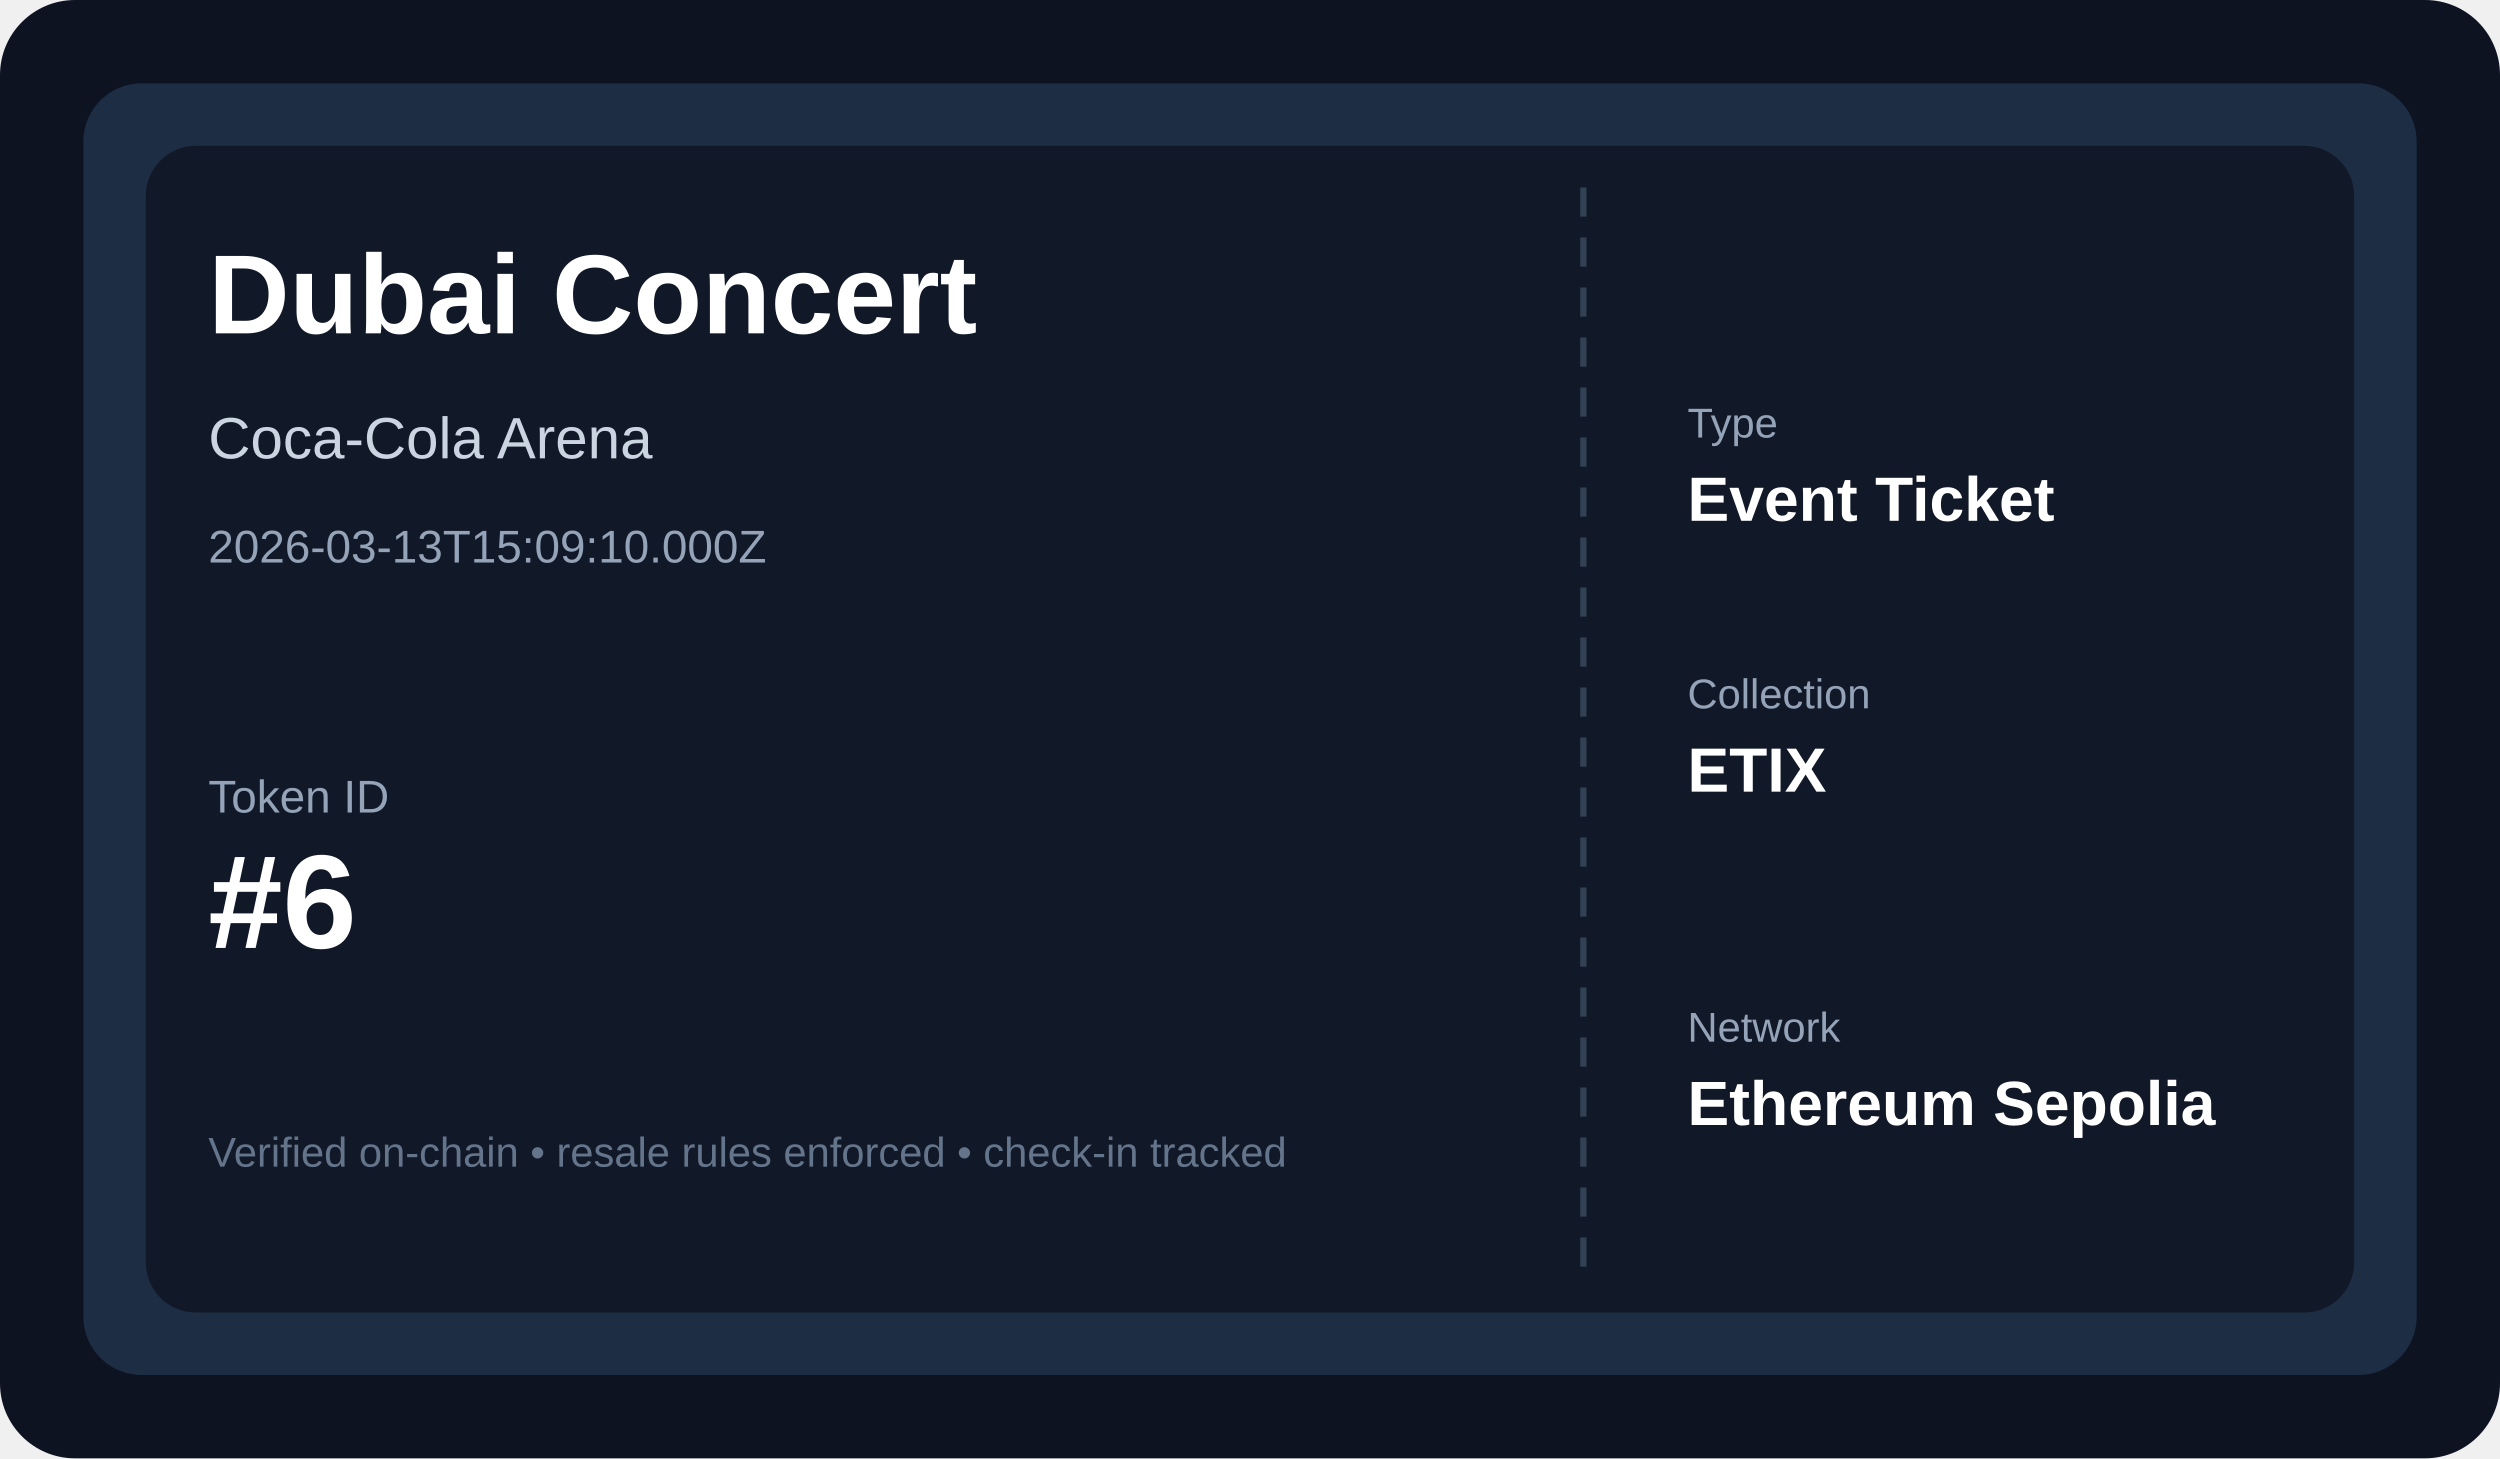
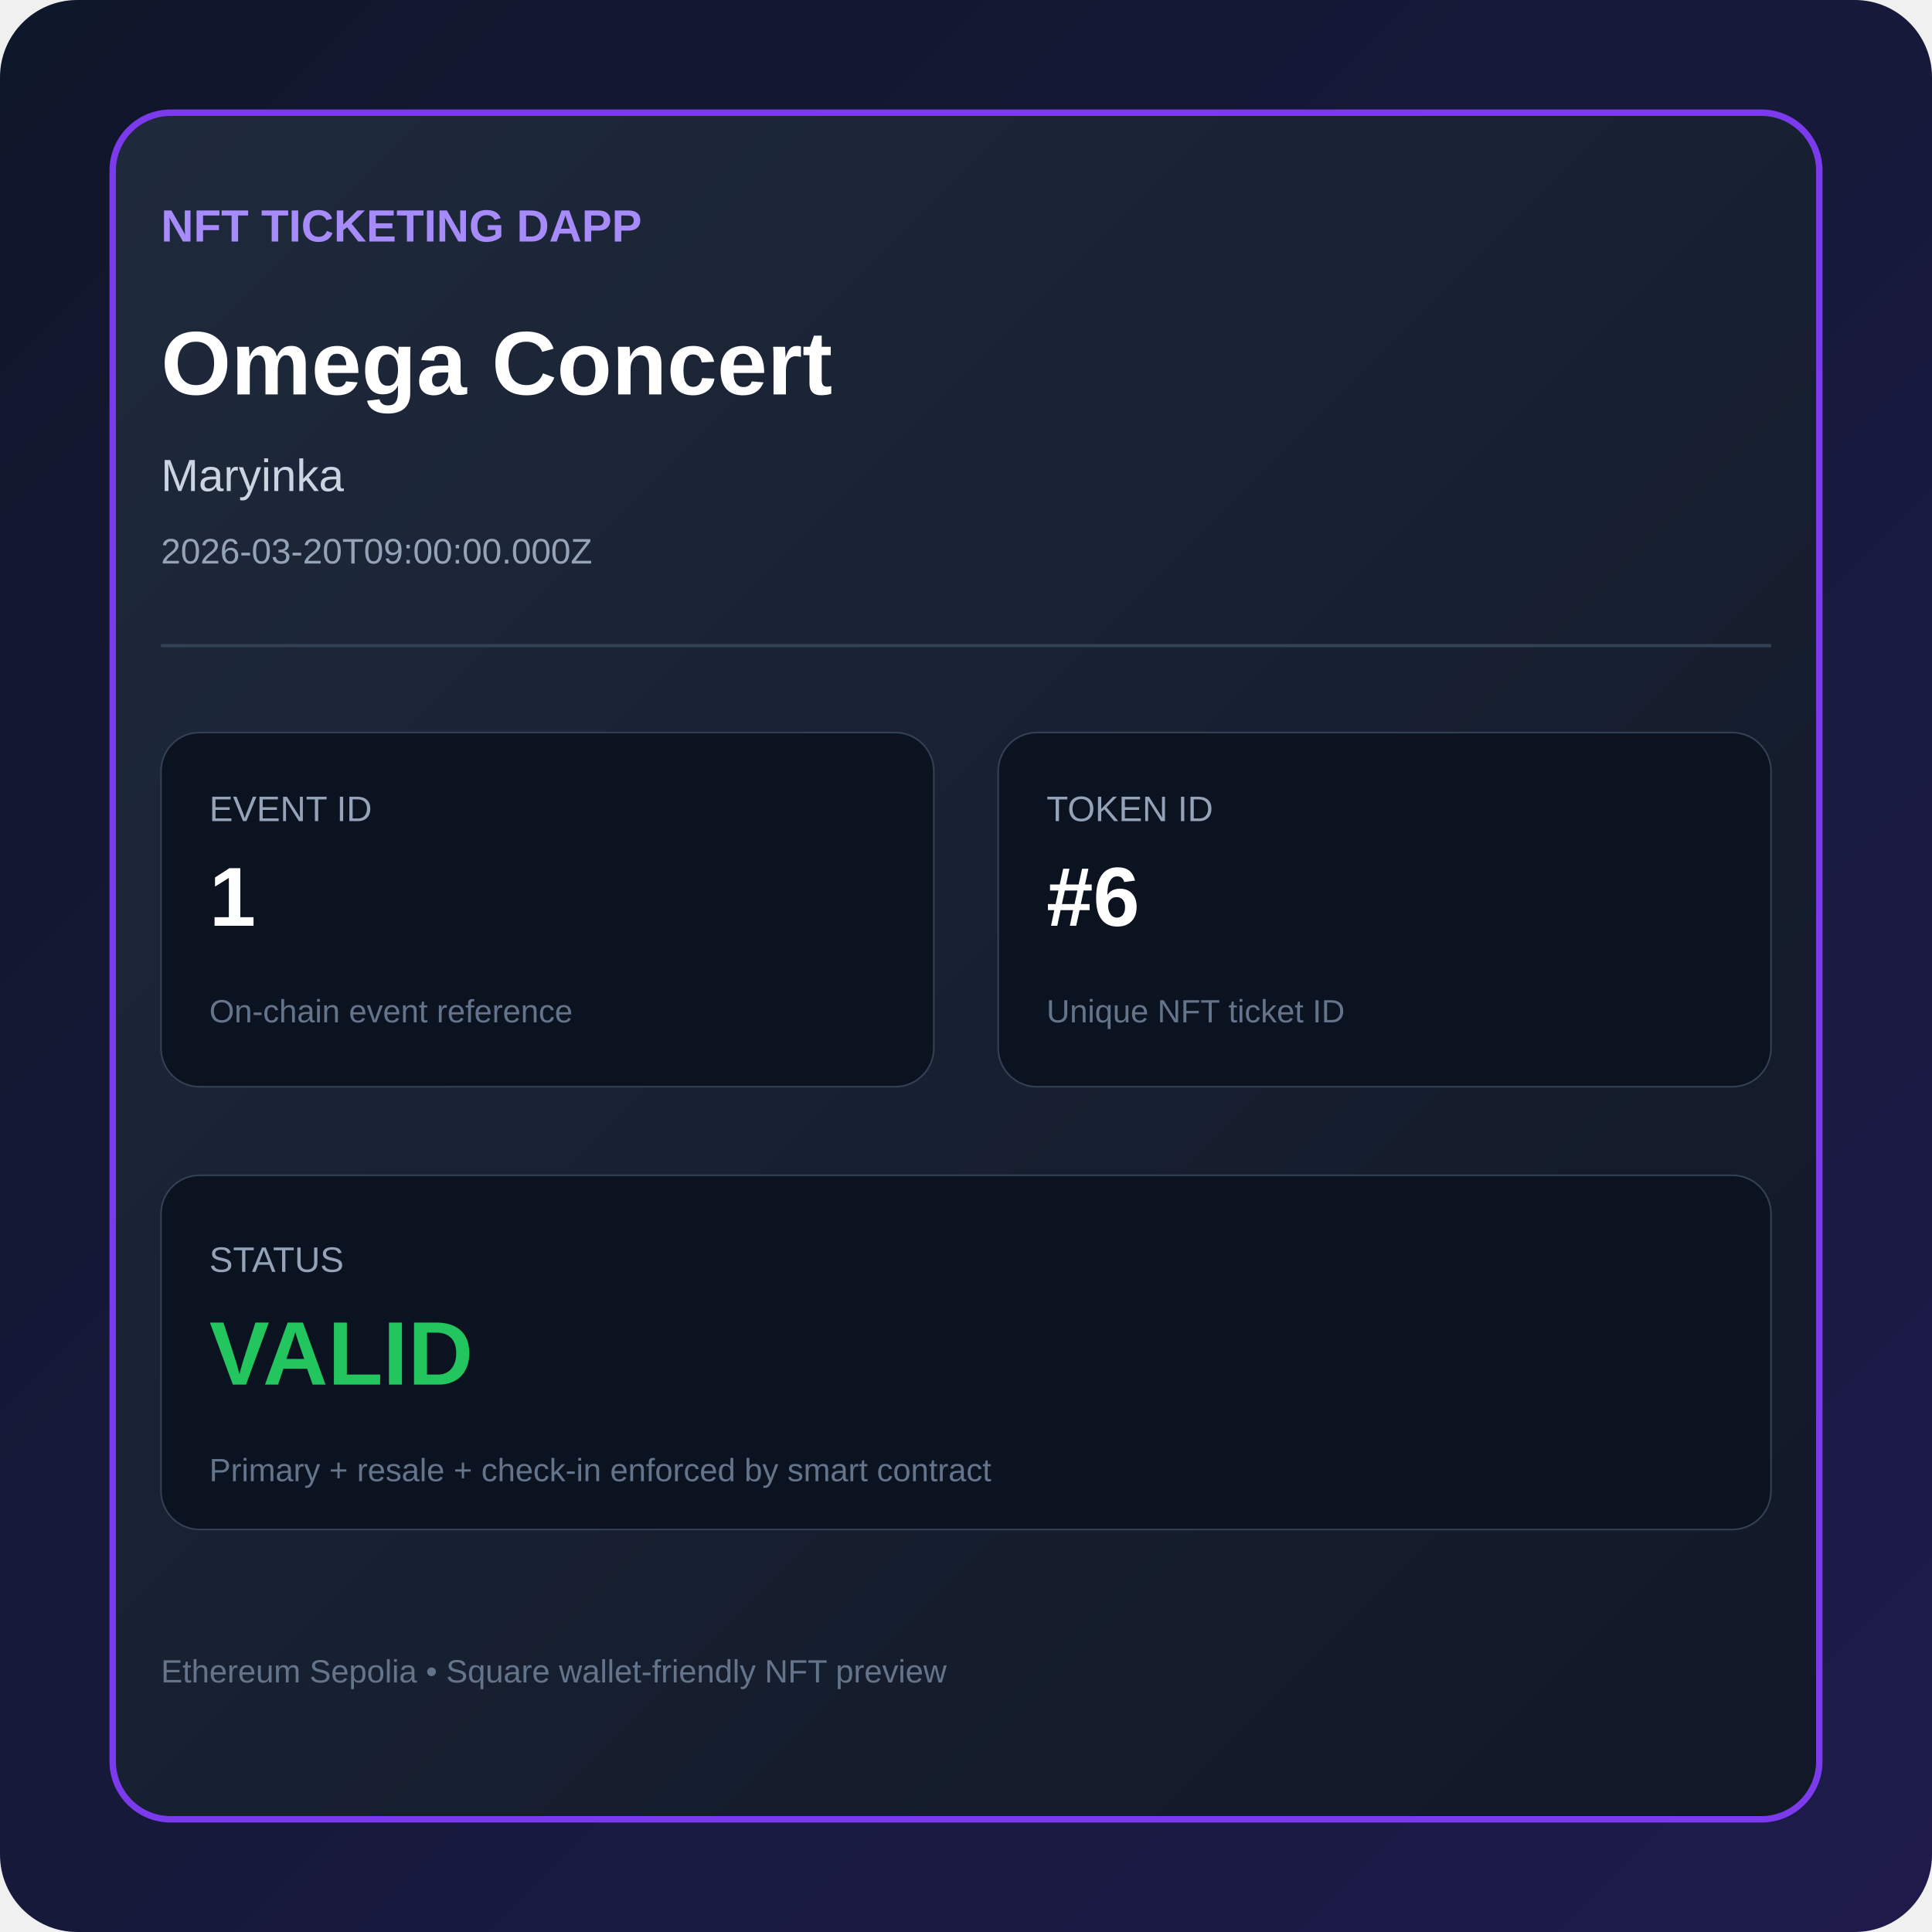
- <svg xmlns="http://www.w3.org/2000/svg" width="1200" height="700" viewBox="0 0 1200 700">
-   <rect width="1200" height="700" rx="36" fill="#0d1321" />
-   <rect x="40" y="40" width="1120" height="620" rx="28" fill="#1d2d44" />
-   <rect x="70" y="70" width="1060" height="560" rx="24" fill="#111827" />
-   <text x="100" y="160" fill="#ffffff" font-size="54" font-family="Arial, sans-serif" font-weight="700">Dubai Concert</text>
-   <text x="100" y="220" fill="#cbd5e1" font-size="28" font-family="Arial, sans-serif">Coca-Cola Arena</text>
-   <text x="100" y="270" fill="#94a3b8" font-size="22" font-family="Arial, sans-serif">2026-03-13T15:09:10.000Z</text>
-   <line x1="760" y1="90" x2="760" y2="610" stroke="#334155" stroke-width="3" stroke-dasharray="14 10" />
-   <text x="100" y="390" fill="#94a3b8" font-size="22" font-family="Arial, sans-serif">Token ID</text>
-   <text x="100" y="455" fill="#ffffff" font-size="64" font-family="Arial, sans-serif" font-weight="700">#6</text>
-   <text x="100" y="560" fill="#64748b" font-size="20" font-family="Arial, sans-serif">Verified on-chain • resale rules enforced • check-in tracked</text>
-   <text x="810" y="210" fill="#94a3b8" font-size="20" font-family="Arial, sans-serif">Type</text>
-   <text x="810" y="250" fill="#ffffff" font-size="30" font-family="Arial, sans-serif" font-weight="700">Event Ticket</text>
-   <text x="810" y="340" fill="#94a3b8" font-size="20" font-family="Arial, sans-serif">Collection</text>
-   <text x="810" y="380" fill="#ffffff" font-size="30" font-family="Arial, sans-serif" font-weight="700">ETIX</text>
-   <text x="810" y="500" fill="#94a3b8" font-size="20" font-family="Arial, sans-serif">Network</text>
-   <text x="810" y="540" fill="#ffffff" font-size="30" font-family="Arial, sans-serif" font-weight="700">Ethereum Sepolia</text>
+ <svg xmlns="http://www.w3.org/2000/svg" width="1200" height="1200" viewBox="0 0 1200 1200">
+   <defs>
+     <linearGradient id="bg" x1="0" y1="0" x2="1" y2="1">
+       <stop offset="0%" stop-color="#0f172a" />
+       <stop offset="100%" stop-color="#1e1b4b" />
+     </linearGradient>
+     <linearGradient id="panel" x1="0" y1="0" x2="1" y2="1">
+       <stop offset="0%" stop-color="#1e293b" />
+       <stop offset="100%" stop-color="#111827" />
+     </linearGradient>
+   </defs>
+   <rect width="1200" height="1200" rx="48" fill="url(#bg)" />
+   <rect x="70" y="70" width="1060" height="1060" rx="36" fill="url(#panel)" stroke="#7c3aed" stroke-width="4" />
+   <text x="100" y="150" fill="#a78bfa" font-size="28" font-family="Arial, sans-serif" font-weight="700">NFT TICKETING DAPP</text>
+   <text x="100" y="245" fill="#ffffff" font-size="56" font-family="Arial, sans-serif" font-weight="700">Omega Concert</text>
+   <text x="100" y="305" fill="#cbd5e1" font-size="28" font-family="Arial, sans-serif">Maryinka</text>
+   <text x="100" y="350" fill="#94a3b8" font-size="22" font-family="Arial, sans-serif">2026-03-20T09:00:00.000Z</text>
+   <rect x="100" y="400" width="1000" height="2" fill="#334155" />
+   <rect x="100" y="455" width="480" height="220" rx="24" fill="#0b1220" stroke="#334155" />
+   <text x="130" y="510" fill="#94a3b8" font-size="22" font-family="Arial, sans-serif">EVENT ID</text>
+   <text x="130" y="575" fill="#ffffff" font-size="52" font-family="Arial, sans-serif" font-weight="700">1</text>
+   <text x="130" y="635" fill="#64748b" font-size="20" font-family="Arial, sans-serif">On-chain event reference</text>
+   <rect x="620" y="455" width="480" height="220" rx="24" fill="#0b1220" stroke="#334155" />
+   <text x="650" y="510" fill="#94a3b8" font-size="22" font-family="Arial, sans-serif">TOKEN ID</text>
+   <text x="650" y="575" fill="#ffffff" font-size="52" font-family="Arial, sans-serif" font-weight="700">#6</text>
+   <text x="650" y="635" fill="#64748b" font-size="20" font-family="Arial, sans-serif">Unique NFT ticket ID</text>
+   <rect x="100" y="730" width="1000" height="220" rx="24" fill="#0b1220" stroke="#334155" />
+   <text x="130" y="790" fill="#94a3b8" font-size="22" font-family="Arial, sans-serif">STATUS</text>
+   <text x="130" y="860" fill="#22c55e" font-size="56" font-family="Arial, sans-serif" font-weight="700">VALID</text>
+   <text x="130" y="920" fill="#64748b" font-size="20" font-family="Arial, sans-serif">Primary + resale + check-in enforced by smart contract</text>
+   <text x="100" y="1045" fill="#64748b" font-size="20" font-family="Arial, sans-serif">
+     Ethereum Sepolia • Square wallet-friendly NFT preview
+   </text>
</svg>
